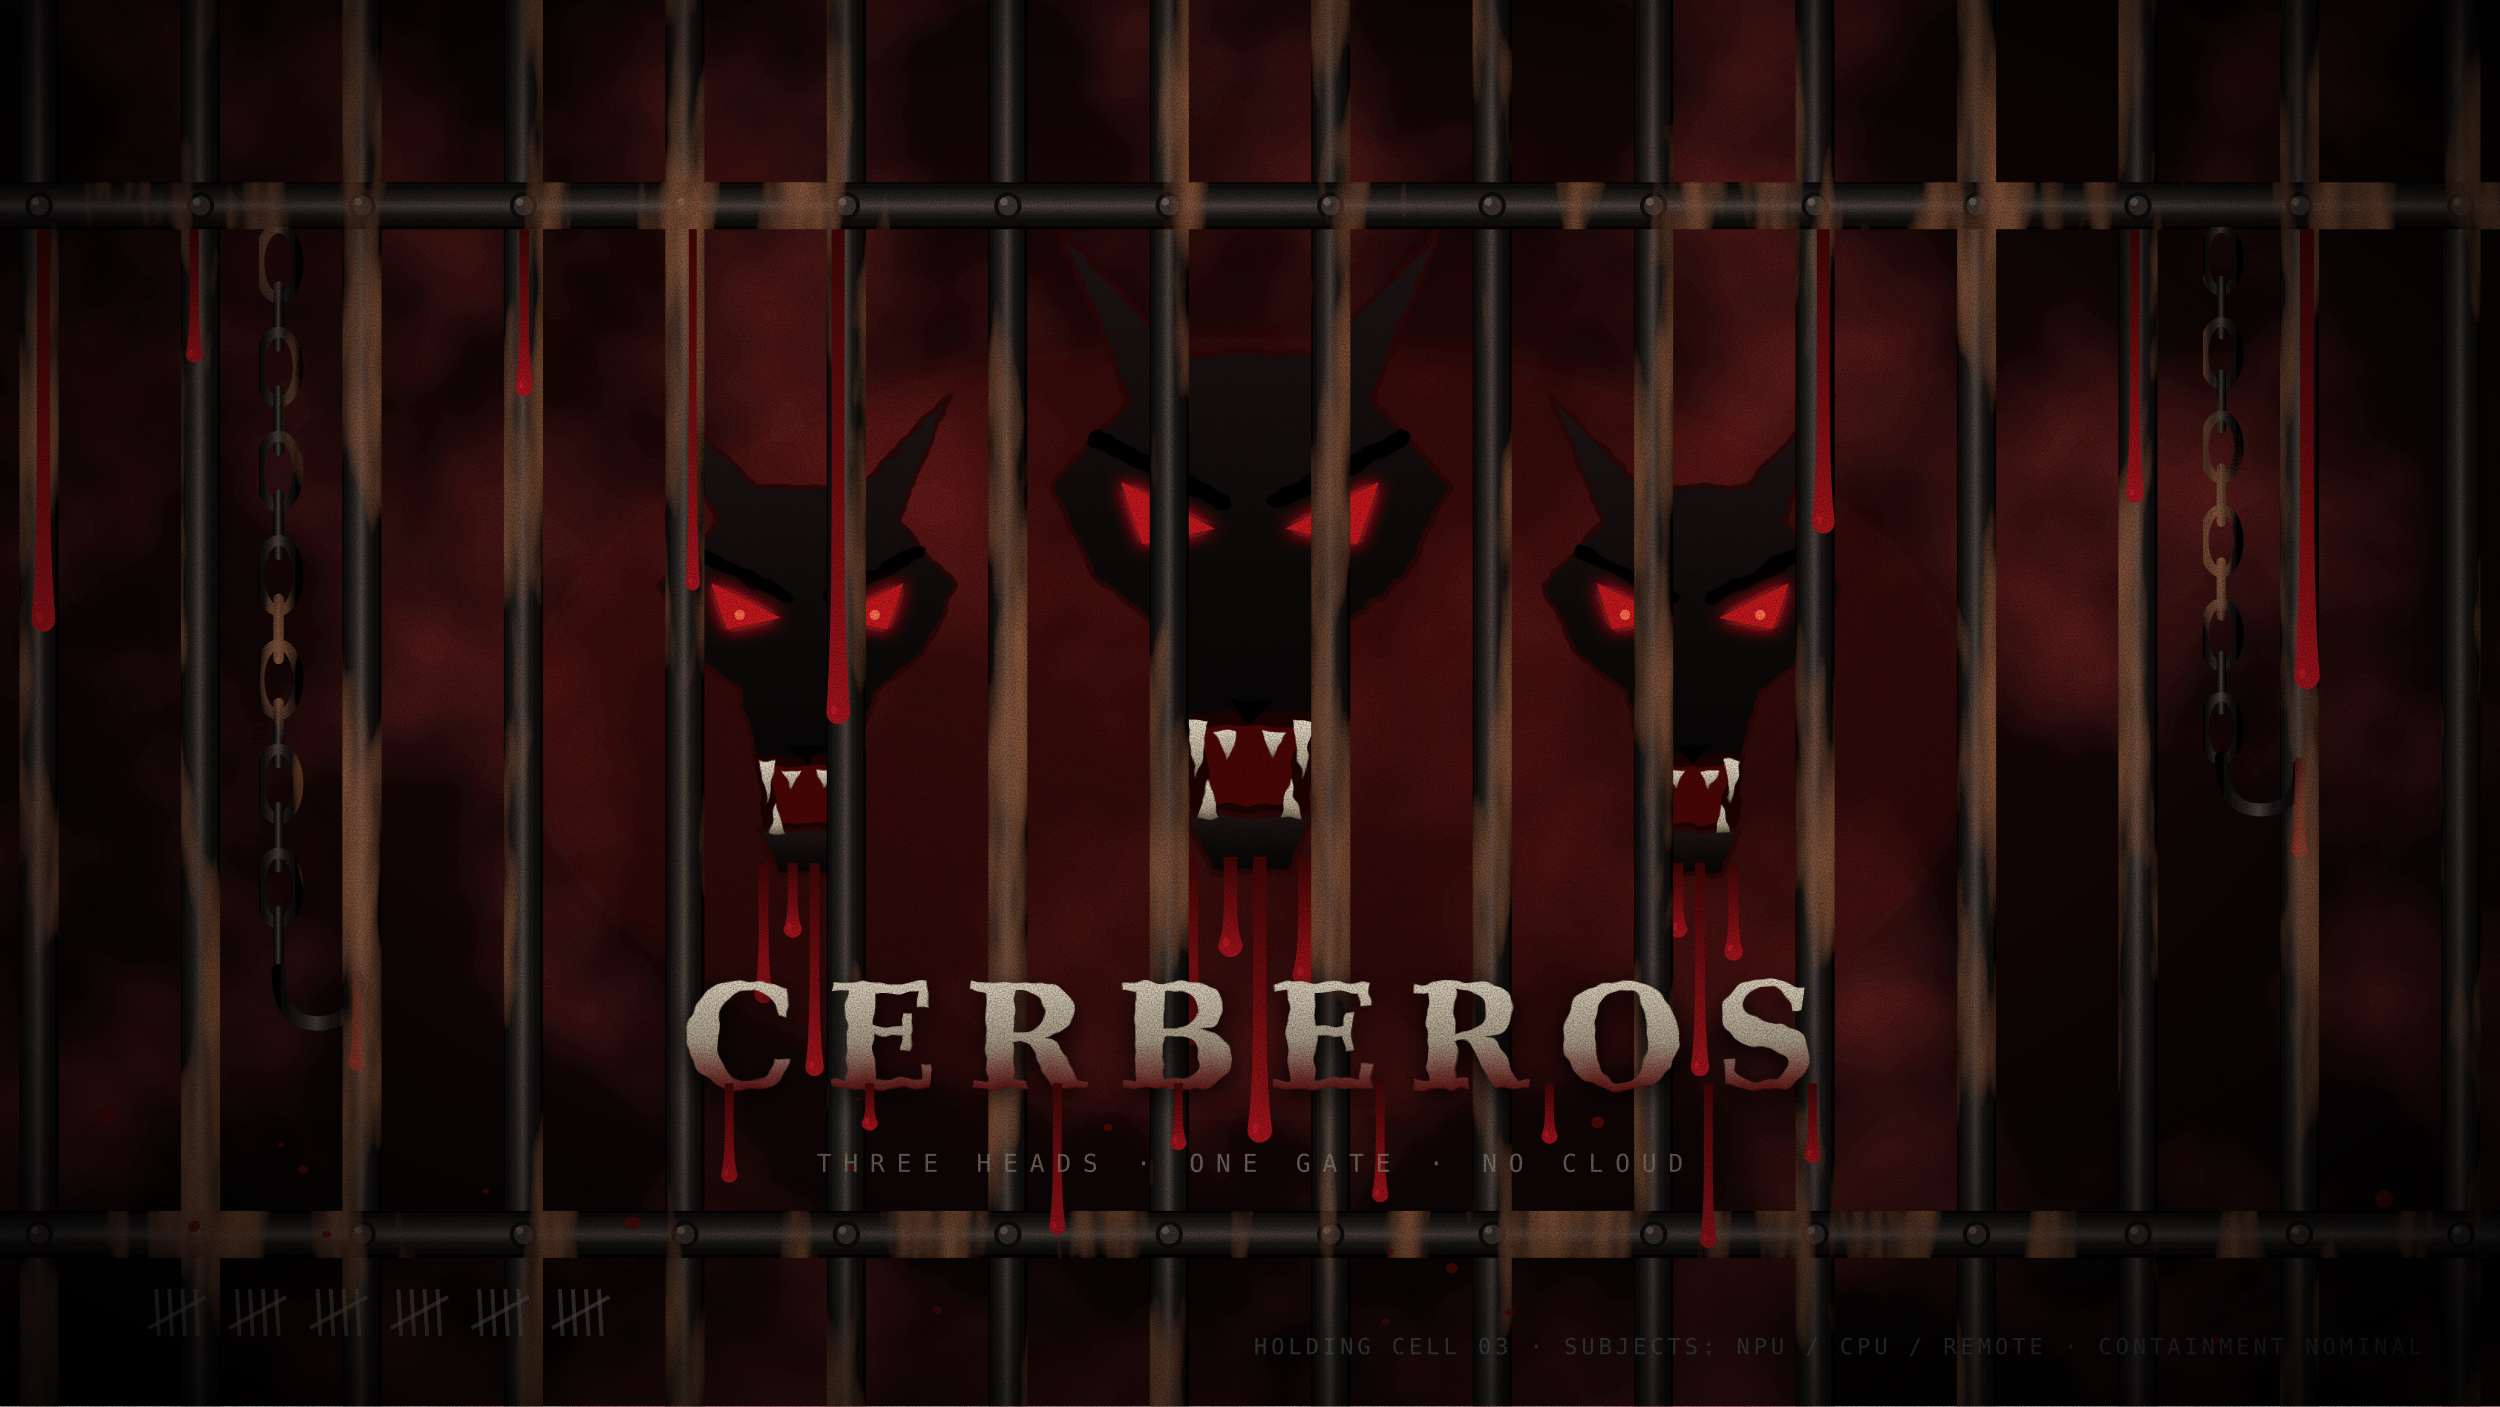
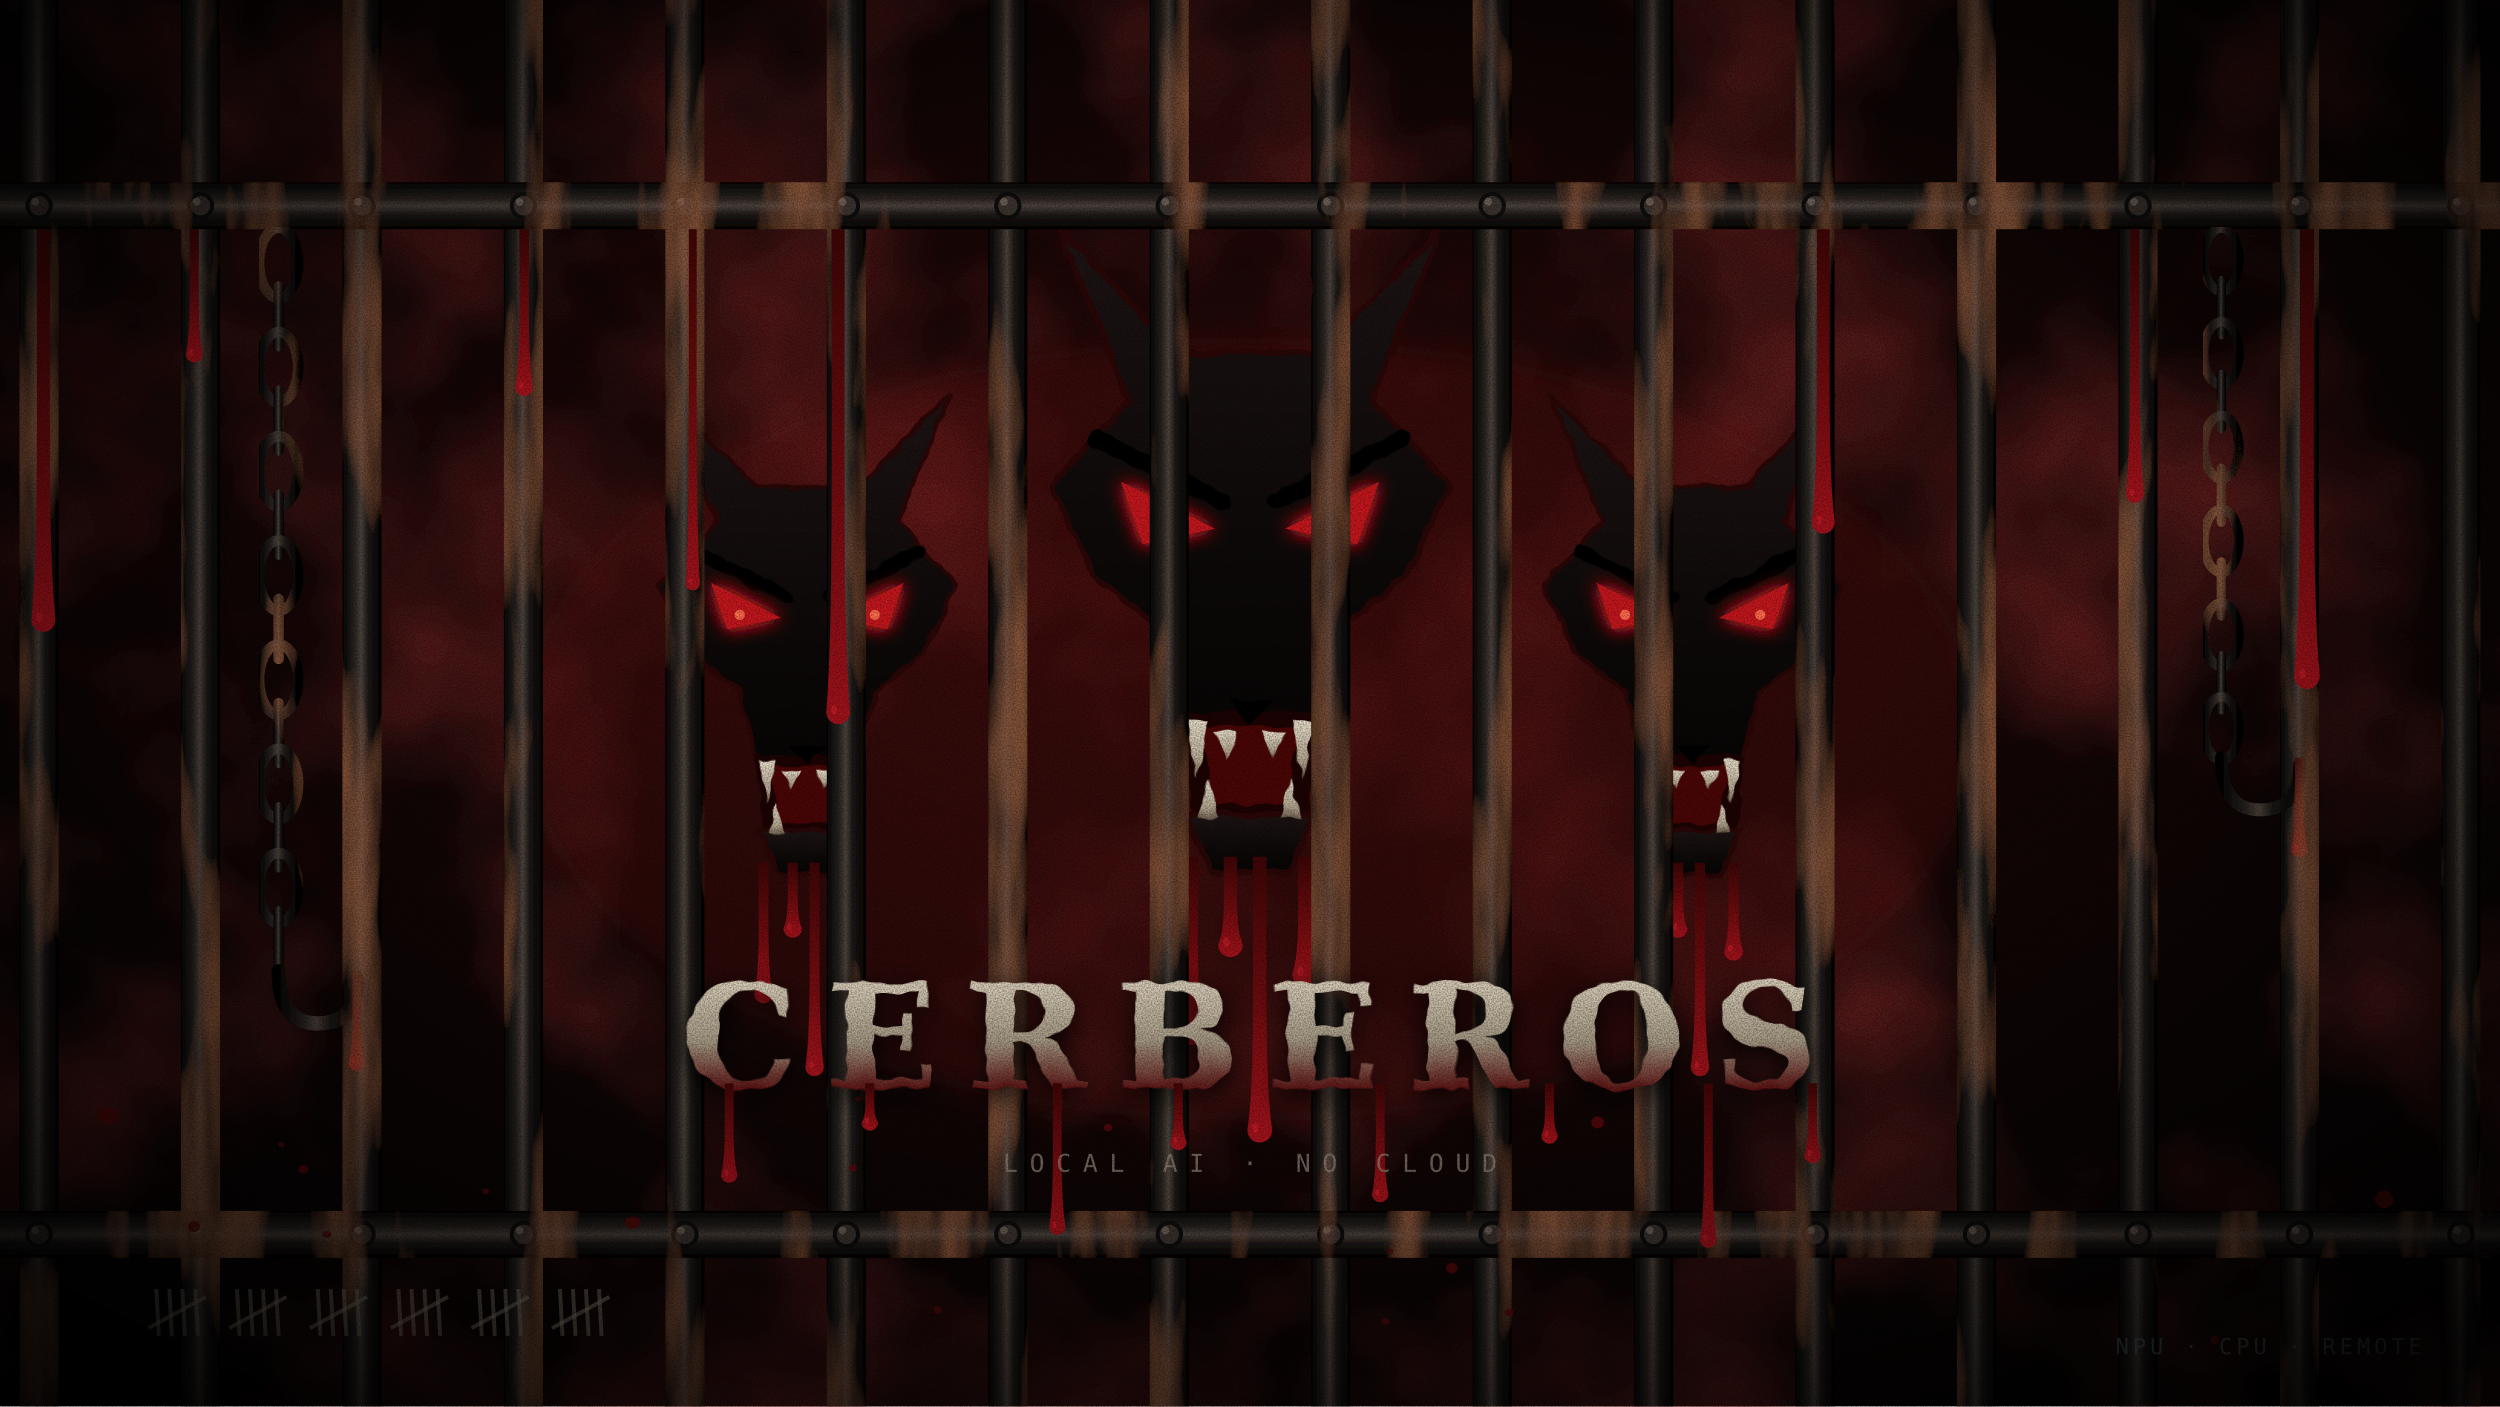
<svg xmlns="http://www.w3.org/2000/svg" width="1920" height="1080" viewBox="0 0 1920 1080">
  <defs>
    <radialGradient id="pit" cx="50%" cy="40%" r="75%">
      <stop offset="0" stop-color="#2e0909" />
      <stop offset="0.45" stop-color="#120505" />
      <stop offset="1" stop-color="#030202" />
    </radialGradient>
    <radialGradient id="vignette" cx="50%" cy="45%" r="70%">
      <stop offset="0.55" stop-color="#000" stop-opacity="0" />
      <stop offset="1" stop-color="#000" stop-opacity="0.85" />
    </radialGradient>
    <linearGradient id="hide" x1="0" y1="0" x2="0" y2="1">
      <stop offset="0" stop-color="#1e1414" />
      <stop offset="0.6" stop-color="#0e0909" />
      <stop offset="1" stop-color="#060404" />
    </linearGradient>
    <linearGradient id="ironV" x1="0" y1="0" x2="1" y2="0">
      <stop offset="0" stop-color="#040303" />
      <stop offset="0.32" stop-color="#2a2421" />
      <stop offset="0.48" stop-color="#4c423c" />
      <stop offset="0.66" stop-color="#1d1816" />
      <stop offset="1" stop-color="#020101" />
    </linearGradient>
    <linearGradient id="ironH" x1="0" y1="0" x2="0" y2="1">
      <stop offset="0" stop-color="#040303" />
      <stop offset="0.35" stop-color="#2a2421" />
      <stop offset="0.5" stop-color="#4c423c" />
      <stop offset="0.7" stop-color="#1d1816" />
      <stop offset="1" stop-color="#020101" />
    </linearGradient>
    <linearGradient id="blood" x1="0" y1="0" x2="0" y2="1">
      <stop offset="0" stop-color="#3d0505" />
      <stop offset="0.6" stop-color="#7a0c10" />
      <stop offset="1" stop-color="#a3121b" />
    </linearGradient>
    <linearGradient id="boneG" x1="0" y1="0" x2="0" y2="1">
      <stop offset="0" stop-color="#e6dcc8" />
      <stop offset="0.7" stop-color="#b3a68f" />
      <stop offset="1" stop-color="#6e5f4c" />
    </linearGradient>
    <linearGradient id="textG" x1="0" y1="0" x2="0" y2="1">
      <stop offset="0" stop-color="#d8cdb8" />
      <stop offset="0.55" stop-color="#a39782" />
      <stop offset="1" stop-color="#5a1010" />
    </linearGradient>
    <filter id="grime" x="0" y="0" width="100%" height="100%">
      <feTurbulence type="fractalNoise" baseFrequency="0.85" numOctaves="2" seed="3" />
      <feColorMatrix values="0 0 0 0 0  0 0 0 0 0  0 0 0 0 0  0 0 0 -1.4 0.95" />
    </filter>
    <filter id="stains" x="0" y="0" width="100%" height="100%">
      <feTurbulence type="fractalNoise" baseFrequency="0.004" numOctaves="4" seed="21" />
      <feColorMatrix values="0 0 0 0 0.24  0 0 0 0 0.02  0 0 0 0 0.02  -2.2 0 0 0 1.25" />
    </filter>
    <filter id="rust" x="0" y="0" width="100%" height="100%">
      <feTurbulence type="fractalNoise" baseFrequency="0.02 0.004" numOctaves="4" seed="9" result="n" />
      <feColorMatrix in="n" values="0 0 0 0 0.30  0 0 0 0 0.11  0 0 0 0 0.05  2.6 0 0 0 -1.35" result="r" />
      <feComposite in="r" in2="SourceAlpha" operator="in" result="rr" />
      <feMerge>
        <feMergeNode in="SourceGraphic" />
        <feMergeNode in="rr" />
      </feMerge>
    </filter>
    <filter id="ragged" x="-10%" y="-10%" width="120%" height="120%">
      <feTurbulence type="fractalNoise" baseFrequency="0.06" numOctaves="2" seed="5" result="t" />
      <feDisplacementMap in="SourceGraphic" in2="t" scale="7" xChannelSelector="R" yChannelSelector="G" />
    </filter>
    <filter id="eyeglow" x="-150%" y="-150%" width="400%" height="400%">
      <feGaussianBlur stdDeviation="7" result="b" />
      <feMerge>
        <feMergeNode in="b" />
        <feMergeNode in="b" />
        <feMergeNode in="SourceGraphic" />
      </feMerge>
    </filter>
    <filter id="shadow" x="-10%" y="-30%" width="120%" height="160%">
      <feGaussianBlur stdDeviation="10" />
    </filter>
  </defs>
  <rect width="1920" height="1080" fill="url(#pit)" />
  <rect width="1920" height="1080" filter="url(#stains)" opacity="0.7" />
  <ellipse cx="960.0" cy="560" rx="560" ry="300" fill="#5a0a0a" opacity="0.35" filter="url(#shadow)" />
  <g filter="url(#ragged)">
    <polygon points="550.6,400.6 510.2,302.0 579.7,373.7 660.3,373.7 729.8,302.0 689.4,400.6 734.2,449.8 709.6,501.4 671.5,531.6 658.1,582.0 635.7,602.2 604.3,602.2 581.9,582.0 568.5,531.6 530.4,501.4 505.8,449.8" fill="url(#hide)" stroke="#2a0606" stroke-width="3.4" />
    <polygon points="579.7,579.8 660.3,579.8 653.6,640.2 620.0,651.4 586.4,640.2" fill="#1c0202" />
    <polygon points="590.9,587.6 649.1,587.6 640.2,632.4 599.8,632.4" fill="#4a0505" />
    <polygon points="583.0,638.0 657.0,638.0 642.4,671.6 597.6,671.6" fill="url(#hide)" stroke="#2a0606" stroke-width="3.4" />
    <polygon points="583.0,584.2 596.5,584.2 589.8,617.8" fill="url(#boneG)" />
    <polygon points="643.5,584.2 657.0,584.2 650.2,617.8" fill="url(#boneG)" />
    <polygon points="599.8,591.0 613.3,591.0 606.6,606.6" fill="url(#boneG)" />
    <polygon points="626.7,591.0 640.2,591.0 633.4,606.6" fill="url(#boneG)" />
    <polygon points="590.3,640.2 602.6,640.2 596.5,617.8" fill="url(#boneG)" />
    <polygon points="637.4,640.2 649.7,640.2 643.5,617.8" fill="url(#boneG)" />
    <polygon points="606.6,573.0 633.4,573.0 620.0,586.5" fill="#000" />
    <line x1="532.6" y1="423.0" x2="604.3" y2="458.8" stroke="#000" stroke-width="10.1" stroke-linecap="round" />
    <line x1="707.4" y1="423.0" x2="635.7" y2="458.8" stroke="#000" stroke-width="10.1" stroke-linecap="round" />
  </g>
  <polygon points="546.1,447.6 599.8,474.5 558.4,483.4" fill="#c4161f" filter="url(#eyeglow)" />
  <circle cx="568.1" cy="472.2" r="3.9" fill="#ff6a4a" />
  <polygon points="693.9,447.6 640.2,474.5 681.6,483.4" fill="#c4161f" filter="url(#eyeglow)" />
  <circle cx="671.9" cy="472.2" r="3.9" fill="#ff6a4a" />
  <path d="M582.5,662.6 C582.5,713.0 583.7,743.3 579.3,763.4 A7.1,7.1 0 1,0 593.5,763.4 C589.1,743.3 590.3,713.0 590.3,662.6 Z" fill="url(#blood)" />
  <ellipse cx="583.9" cy="762.0" rx="1.8" ry="2.8" fill="#d4202c" opacity="0.5" />
  <path d="M621.7,662.6 C621.7,741.0 622.9,788.1 618.5,819.4 A7.1,7.1 0 1,0 632.7,819.4 C628.3,788.1 629.5,741.0 629.5,662.6 Z" fill="url(#blood)" />
  <ellipse cx="623.1" cy="818.0" rx="1.8" ry="2.8" fill="#d4202c" opacity="0.5" />
  <path d="M647.4,662.6 C647.4,696.2 648.6,716.4 644.3,729.8 A7.1,7.1 0 1,0 658.4,729.8 C654.1,716.4 655.3,696.2 655.3,662.6 Z" fill="url(#blood)" />
  <ellipse cx="648.9" cy="728.4" rx="1.8" ry="2.8" fill="#d4202c" opacity="0.5" />
  <path d="M604.9,662.6 C604.9,687.8 606.1,703.0 601.7,713.0 A7.1,7.1 0 1,0 615.9,713.0 C611.5,703.0 612.7,687.8 612.7,662.6 Z" fill="url(#blood)" />
  <ellipse cx="606.3" cy="711.6" rx="1.8" ry="2.8" fill="#d4202c" opacity="0.5" />
  <g filter="url(#ragged)">
    <polygon points="1230.6,400.6 1190.2,302.0 1259.7,373.7 1340.3,373.7 1409.8,302.0 1369.4,400.6 1414.2,449.8 1389.6,501.4 1351.5,531.6 1338.1,582.0 1315.7,602.2 1284.3,602.2 1261.9,582.0 1248.5,531.6 1210.4,501.4 1185.8,449.8" fill="url(#hide)" stroke="#2a0606" stroke-width="3.4" />
    <polygon points="1259.7,579.8 1340.3,579.8 1333.6,640.2 1300.0,651.4 1266.4,640.2" fill="#1c0202" />
    <polygon points="1270.9,587.6 1329.1,587.6 1320.2,632.4 1279.8,632.4" fill="#4a0505" />
    <polygon points="1263.0,638.0 1337.0,638.0 1322.4,671.6 1277.6,671.6" fill="url(#hide)" stroke="#2a0606" stroke-width="3.4" />
    <polygon points="1263.0,584.2 1276.5,584.2 1269.8,617.8" fill="url(#boneG)" />
    <polygon points="1323.5,584.2 1337.0,584.2 1330.2,617.8" fill="url(#boneG)" />
    <polygon points="1279.8,591.0 1293.3,591.0 1286.6,606.6" fill="url(#boneG)" />
    <polygon points="1306.7,591.0 1320.2,591.0 1313.4,606.6" fill="url(#boneG)" />
    <polygon points="1270.3,640.2 1282.6,640.2 1276.5,617.8" fill="url(#boneG)" />
    <polygon points="1317.4,640.2 1329.7,640.2 1323.5,617.8" fill="url(#boneG)" />
    <polygon points="1286.6,573.0 1313.4,573.0 1300.0,586.5" fill="#000" />
    <line x1="1212.6" y1="423.0" x2="1284.3" y2="458.8" stroke="#000" stroke-width="10.1" stroke-linecap="round" />
    <line x1="1387.4" y1="423.0" x2="1315.7" y2="458.8" stroke="#000" stroke-width="10.1" stroke-linecap="round" />
  </g>
  <polygon points="1226.1,447.6 1279.8,474.5 1238.4,483.4" fill="#c4161f" filter="url(#eyeglow)" />
  <circle cx="1248.1" cy="472.2" r="3.9" fill="#ff6a4a" />
  <polygon points="1373.9,447.6 1320.2,474.5 1361.6,483.4" fill="#c4161f" filter="url(#eyeglow)" />
  <circle cx="1351.9" cy="472.2" r="3.9" fill="#ff6a4a" />
  <path d="M1262.5,662.6 C1262.5,713.0 1263.7,743.3 1259.3,763.4 A7.1,7.1 0 1,0 1273.5,763.4 C1269.1,743.3 1270.3,713.0 1270.3,662.6 Z" fill="url(#blood)" />
  <ellipse cx="1263.9" cy="762.0" rx="1.8" ry="2.8" fill="#d4202c" opacity="0.5" />
  <path d="M1301.7,662.6 C1301.7,741.0 1302.9,788.1 1298.5,819.4 A7.1,7.1 0 1,0 1312.7,819.4 C1308.3,788.1 1309.5,741.0 1309.5,662.6 Z" fill="url(#blood)" />
  <ellipse cx="1303.1" cy="818.0" rx="1.8" ry="2.8" fill="#d4202c" opacity="0.5" />
  <path d="M1327.4,662.6 C1327.4,696.2 1328.6,716.4 1324.3,729.8 A7.1,7.1 0 1,0 1338.4,729.8 C1334.1,716.4 1335.3,696.2 1335.3,662.6 Z" fill="url(#blood)" />
  <ellipse cx="1328.9" cy="728.4" rx="1.8" ry="2.8" fill="#d4202c" opacity="0.5" />
  <path d="M1284.9,662.6 C1284.9,687.8 1286.1,703.0 1281.7,713.0 A7.1,7.1 0 1,0 1295.9,713.0 C1291.5,703.0 1292.7,687.8 1292.7,662.6 Z" fill="url(#blood)" />
  <ellipse cx="1286.3" cy="711.6" rx="1.8" ry="2.8" fill="#d4202c" opacity="0.5" />
  <g filter="url(#ragged)">
    <polygon points="867.0,307.0 813.0,175.0 906.0,271.0 1014.0,271.0 1107.0,175.0 1053.0,307.0 1113.0,373.0 1080.0,442.0 1029.0,482.5 1011.0,550.0 981.0,577.0 939.0,577.0 909.0,550.0 891.0,482.5 840.0,442.0 807.0,373.0" fill="url(#hide)" stroke="#2a0606" stroke-width="4.5" />
    <polygon points="906.0,547.0 1014.0,547.0 1005.0,628.0 960.0,643.0 915.0,628.0" fill="#1c0202" />
    <polygon points="921.0,557.5 999.0,557.5 987.0,617.5 933.0,617.5" fill="#4a0505" />
    <polygon points="910.5,625.0 1009.5,625.0 990.0,670.0 930.0,670.0" fill="url(#hide)" stroke="#2a0606" stroke-width="4.5" />
    <polygon points="910.5,553.0 928.5,553.0 919.5,598.0" fill="url(#boneG)" />
    <polygon points="991.5,553.0 1009.5,553.0 1000.5,598.0" fill="url(#boneG)" />
    <polygon points="933.0,562.0 951.0,562.0 942.0,583.0" fill="url(#boneG)" />
    <polygon points="969.0,562.0 987.0,562.0 978.0,583.0" fill="url(#boneG)" />
    <polygon points="920.2,628.0 936.8,628.0 928.5,598.0" fill="url(#boneG)" />
    <polygon points="983.2,628.0 999.8,628.0 991.5,598.0" fill="url(#boneG)" />
    <polygon points="942.0,538.0 978.0,538.0 960.0,556.0" fill="#000" />
    <line x1="843.0" y1="337.0" x2="939.0" y2="385.0" stroke="#000" stroke-width="13.5" stroke-linecap="round" />
    <line x1="1077.0" y1="337.0" x2="981.0" y2="385.0" stroke="#000" stroke-width="13.5" stroke-linecap="round" />
  </g>
  <polygon points="861.0,370.0 933.0,406.0 877.5,418.0" fill="#c4161f" filter="url(#eyeglow)" />
  <circle cx="890.5" cy="403.0" r="6.3" fill="#ff6a4a" />
  <polygon points="1059.0,370.0 987.0,406.0 1042.5,418.0" fill="#c4161f" filter="url(#eyeglow)" />
  <circle cx="1029.5" cy="403.0" r="6.3" fill="#ff6a4a" />
  <path d="M909.8,658.0 C909.8,725.5 911.3,766.0 905.5,793.0 A9.5,9.5 0 1,0 924.5,793.0 C918.7,766.0 920.2,725.5 920.2,658.0 Z" fill="url(#blood)" />
  <ellipse cx="911.7" cy="791.1" rx="2.4" ry="3.8" fill="#d4202c" opacity="0.5" />
  <path d="M962.2,658.0 C962.2,763.0 963.8,826.0 958.0,868.0 A9.5,9.5 0 1,0 977.0,868.0 C971.2,826.0 972.8,763.0 972.8,658.0 Z" fill="url(#blood)" />
  <ellipse cx="964.2" cy="866.1" rx="2.4" ry="3.8" fill="#d4202c" opacity="0.5" />
  <path d="M996.8,658.0 C996.8,703.0 998.3,730.0 992.5,748.0 A9.5,9.5 0 1,0 1011.5,748.0 C1005.7,730.0 1007.2,703.0 1007.2,658.0 Z" fill="url(#blood)" />
  <ellipse cx="998.7" cy="746.1" rx="2.4" ry="3.8" fill="#d4202c" opacity="0.5" />
  <path d="M939.8,658.0 C939.8,691.8 941.3,712.0 935.5,725.5 A9.5,9.5 0 1,0 954.5,725.5 C948.7,712.0 950.2,691.8 950.2,658.0 Z" fill="url(#blood)" />
  <ellipse cx="941.7" cy="723.6" rx="2.4" ry="3.8" fill="#d4202c" opacity="0.5" />
  <g filter="url(#rust)">
    <rect x="15" y="0" width="30" height="1080" fill="url(#ironV)" />
    <rect x="139" y="0" width="30" height="1080" fill="url(#ironV)" />
    <rect x="263" y="0" width="30" height="1080" fill="url(#ironV)" />
    <rect x="387" y="0" width="30" height="1080" fill="url(#ironV)" />
    <rect x="511" y="0" width="30" height="1080" fill="url(#ironV)" />
    <rect x="635" y="0" width="30" height="1080" fill="url(#ironV)" />
    <rect x="759" y="0" width="30" height="1080" fill="url(#ironV)" />
    <rect x="883" y="0" width="30" height="1080" fill="url(#ironV)" />
    <rect x="1007" y="0" width="30" height="1080" fill="url(#ironV)" />
    <rect x="1131" y="0" width="30" height="1080" fill="url(#ironV)" />
    <rect x="1255" y="0" width="30" height="1080" fill="url(#ironV)" />
    <rect x="1379" y="0" width="30" height="1080" fill="url(#ironV)" />
    <rect x="1503" y="0" width="30" height="1080" fill="url(#ironV)" />
    <rect x="1627" y="0" width="30" height="1080" fill="url(#ironV)" />
    <rect x="1751" y="0" width="30" height="1080" fill="url(#ironV)" />
    <rect x="1875" y="0" width="30" height="1080" fill="url(#ironV)" />
    <rect x="0" y="140" width="1920" height="36" fill="url(#ironH)" />
    <circle cx="30" cy="158" r="9" fill="#3a322d" stroke="#0a0808" stroke-width="3" />
    <circle cx="27" cy="155" r="3" fill="#6a5d54" />
    <circle cx="154" cy="158" r="9" fill="#3a322d" stroke="#0a0808" stroke-width="3" />
    <circle cx="151" cy="155" r="3" fill="#6a5d54" />
    <circle cx="278" cy="158" r="9" fill="#3a322d" stroke="#0a0808" stroke-width="3" />
    <circle cx="275" cy="155" r="3" fill="#6a5d54" />
    <circle cx="402" cy="158" r="9" fill="#3a322d" stroke="#0a0808" stroke-width="3" />
    <circle cx="399" cy="155" r="3" fill="#6a5d54" />
    <circle cx="526" cy="158" r="9" fill="#3a322d" stroke="#0a0808" stroke-width="3" />
    <circle cx="523" cy="155" r="3" fill="#6a5d54" />
    <circle cx="650" cy="158" r="9" fill="#3a322d" stroke="#0a0808" stroke-width="3" />
    <circle cx="647" cy="155" r="3" fill="#6a5d54" />
    <circle cx="774" cy="158" r="9" fill="#3a322d" stroke="#0a0808" stroke-width="3" />
    <circle cx="771" cy="155" r="3" fill="#6a5d54" />
    <circle cx="898" cy="158" r="9" fill="#3a322d" stroke="#0a0808" stroke-width="3" />
    <circle cx="895" cy="155" r="3" fill="#6a5d54" />
    <circle cx="1022" cy="158" r="9" fill="#3a322d" stroke="#0a0808" stroke-width="3" />
    <circle cx="1019" cy="155" r="3" fill="#6a5d54" />
    <circle cx="1146" cy="158" r="9" fill="#3a322d" stroke="#0a0808" stroke-width="3" />
    <circle cx="1143" cy="155" r="3" fill="#6a5d54" />
    <circle cx="1270" cy="158" r="9" fill="#3a322d" stroke="#0a0808" stroke-width="3" />
    <circle cx="1267" cy="155" r="3" fill="#6a5d54" />
    <circle cx="1394" cy="158" r="9" fill="#3a322d" stroke="#0a0808" stroke-width="3" />
    <circle cx="1391" cy="155" r="3" fill="#6a5d54" />
    <circle cx="1518" cy="158" r="9" fill="#3a322d" stroke="#0a0808" stroke-width="3" />
    <circle cx="1515" cy="155" r="3" fill="#6a5d54" />
    <circle cx="1642" cy="158" r="9" fill="#3a322d" stroke="#0a0808" stroke-width="3" />
    <circle cx="1639" cy="155" r="3" fill="#6a5d54" />
    <circle cx="1766" cy="158" r="9" fill="#3a322d" stroke="#0a0808" stroke-width="3" />
    <circle cx="1763" cy="155" r="3" fill="#6a5d54" />
    <circle cx="1890" cy="158" r="9" fill="#3a322d" stroke="#0a0808" stroke-width="3" />
    <circle cx="1887" cy="155" r="3" fill="#6a5d54" />
    <rect x="0" y="930" width="1920" height="36" fill="url(#ironH)" />
    <circle cx="30" cy="948" r="9" fill="#3a322d" stroke="#0a0808" stroke-width="3" />
    <circle cx="27" cy="945" r="3" fill="#6a5d54" />
    <circle cx="154" cy="948" r="9" fill="#3a322d" stroke="#0a0808" stroke-width="3" />
    <circle cx="151" cy="945" r="3" fill="#6a5d54" />
    <circle cx="278" cy="948" r="9" fill="#3a322d" stroke="#0a0808" stroke-width="3" />
    <circle cx="275" cy="945" r="3" fill="#6a5d54" />
    <circle cx="402" cy="948" r="9" fill="#3a322d" stroke="#0a0808" stroke-width="3" />
    <circle cx="399" cy="945" r="3" fill="#6a5d54" />
    <circle cx="526" cy="948" r="9" fill="#3a322d" stroke="#0a0808" stroke-width="3" />
    <circle cx="523" cy="945" r="3" fill="#6a5d54" />
    <circle cx="650" cy="948" r="9" fill="#3a322d" stroke="#0a0808" stroke-width="3" />
    <circle cx="647" cy="945" r="3" fill="#6a5d54" />
    <circle cx="774" cy="948" r="9" fill="#3a322d" stroke="#0a0808" stroke-width="3" />
    <circle cx="771" cy="945" r="3" fill="#6a5d54" />
    <circle cx="898" cy="948" r="9" fill="#3a322d" stroke="#0a0808" stroke-width="3" />
    <circle cx="895" cy="945" r="3" fill="#6a5d54" />
    <circle cx="1022" cy="948" r="9" fill="#3a322d" stroke="#0a0808" stroke-width="3" />
    <circle cx="1019" cy="945" r="3" fill="#6a5d54" />
    <circle cx="1146" cy="948" r="9" fill="#3a322d" stroke="#0a0808" stroke-width="3" />
    <circle cx="1143" cy="945" r="3" fill="#6a5d54" />
    <circle cx="1270" cy="948" r="9" fill="#3a322d" stroke="#0a0808" stroke-width="3" />
    <circle cx="1267" cy="945" r="3" fill="#6a5d54" />
    <circle cx="1394" cy="948" r="9" fill="#3a322d" stroke="#0a0808" stroke-width="3" />
    <circle cx="1391" cy="945" r="3" fill="#6a5d54" />
    <circle cx="1518" cy="948" r="9" fill="#3a322d" stroke="#0a0808" stroke-width="3" />
    <circle cx="1515" cy="945" r="3" fill="#6a5d54" />
    <circle cx="1642" cy="948" r="9" fill="#3a322d" stroke="#0a0808" stroke-width="3" />
    <circle cx="1639" cy="945" r="3" fill="#6a5d54" />
    <circle cx="1766" cy="948" r="9" fill="#3a322d" stroke="#0a0808" stroke-width="3" />
    <circle cx="1763" cy="945" r="3" fill="#6a5d54" />
    <circle cx="1890" cy="948" r="9" fill="#3a322d" stroke="#0a0808" stroke-width="3" />
    <circle cx="1887" cy="945" r="3" fill="#6a5d54" />
  </g>
  <g filter="url(#rust)">
    <ellipse cx="214" cy="202.0" rx="15.0" ry="27.0" fill="none" stroke="url(#ironV)" stroke-width="8.0" />
    <rect x="210.0" y="216.0" width="8.0" height="54.0" rx="4.0" fill="url(#ironV)" />
    <ellipse cx="214" cy="282.0" rx="15.0" ry="27.0" fill="none" stroke="url(#ironV)" stroke-width="8.0" />
    <rect x="210.0" y="296.0" width="8.0" height="54.0" rx="4.0" fill="url(#ironV)" />
    <ellipse cx="214" cy="362.0" rx="15.0" ry="27.0" fill="none" stroke="url(#ironV)" stroke-width="8.0" />
    <rect x="210.0" y="376.0" width="8.0" height="54.0" rx="4.0" fill="url(#ironV)" />
    <ellipse cx="214" cy="442.0" rx="15.0" ry="27.0" fill="none" stroke="url(#ironV)" stroke-width="8.0" />
    <rect x="210.0" y="456.0" width="8.0" height="54.0" rx="4.0" fill="url(#ironV)" />
    <ellipse cx="214" cy="522.0" rx="15.0" ry="27.0" fill="none" stroke="url(#ironV)" stroke-width="8.0" />
    <rect x="210.0" y="536.0" width="8.0" height="54.0" rx="4.0" fill="url(#ironV)" />
    <ellipse cx="214" cy="602.0" rx="15.0" ry="27.0" fill="none" stroke="url(#ironV)" stroke-width="8.0" />
    <rect x="210.0" y="616.0" width="8.0" height="54.0" rx="4.0" fill="url(#ironV)" />
    <ellipse cx="214" cy="682.0" rx="15.0" ry="27.0" fill="none" stroke="url(#ironV)" stroke-width="8.0" />
    <rect x="210.0" y="696.0" width="8.0" height="54.0" rx="4.0" fill="url(#ironV)" />
    <path d="M214,746.0 q0,40 30,40 q30,0 30,-34" fill="none" stroke="url(#ironV)" stroke-width="11.0" stroke-linecap="round" />
    <path d="M270.5,746.0 C270.5,781.0 271.6,802.0 267.7,816.0 A6.3,6.3 0 1,0 280.3,816.0 C276.4,802.0 277.5,781.0 277.5,746.0 Z" fill="url(#blood)" />
    <ellipse cx="271.8" cy="814.7" rx="1.6" ry="2.5" fill="#d4202c" opacity="0.5" />
  </g>
  <g filter="url(#rust)">
    <ellipse cx="1706" cy="199.4" rx="13.5" ry="24.3" fill="none" stroke="url(#ironV)" stroke-width="7.2" />
    <rect x="1702.4" y="212.0" width="7.2" height="48.6" rx="3.6" fill="url(#ironV)" />
    <ellipse cx="1706" cy="271.4" rx="13.5" ry="24.3" fill="none" stroke="url(#ironV)" stroke-width="7.2" />
    <rect x="1702.4" y="284.0" width="7.2" height="48.6" rx="3.6" fill="url(#ironV)" />
    <ellipse cx="1706" cy="343.4" rx="13.5" ry="24.3" fill="none" stroke="url(#ironV)" stroke-width="7.2" />
    <rect x="1702.4" y="356.0" width="7.2" height="48.6" rx="3.6" fill="url(#ironV)" />
    <ellipse cx="1706" cy="415.4" rx="13.5" ry="24.3" fill="none" stroke="url(#ironV)" stroke-width="7.2" />
    <rect x="1702.4" y="428.0" width="7.2" height="48.6" rx="3.6" fill="url(#ironV)" />
    <ellipse cx="1706" cy="487.4" rx="13.5" ry="24.3" fill="none" stroke="url(#ironV)" stroke-width="7.2" />
    <rect x="1702.4" y="500.0" width="7.2" height="48.6" rx="3.6" fill="url(#ironV)" />
    <ellipse cx="1706" cy="559.4" rx="13.5" ry="24.3" fill="none" stroke="url(#ironV)" stroke-width="7.2" />
    <path d="M1706,582.0 q0,40 30,40 q30,0 30,-34" fill="none" stroke="url(#ironV)" stroke-width="9.9" stroke-linecap="round" />
    <path d="M1762.5,582.0 C1762.5,617.0 1763.5,638.0 1759.7,652.0 A6.3,6.3 0 1,0 1772.3,652.0 C1768.5,638.0 1769.5,617.0 1769.5,582.0 Z" fill="url(#blood)" />
    <ellipse cx="1763.8" cy="650.7" rx="1.6" ry="2.5" fill="#d4202c" opacity="0.5" />
  </g>
  <path d="M28.2,176.0 C28.2,326.0 29.7,416.0 24.1,476.0 A9.2,9.2 0 1,0 42.6,476.0 C36.9,416.0 38.5,326.0 38.5,176.0 Z" fill="url(#blood)" />
  <ellipse cx="30.1" cy="474.1" rx="2.3" ry="3.7" fill="#d4202c" opacity="0.5" />
  <path d="M145.6,176.0 C145.6,224.0 146.7,252.7 142.7,271.9 A6.4,6.4 0 1,0 155.6,271.9 C151.6,252.7 152.7,224.0 152.7,176.0 Z" fill="url(#blood)" />
  <ellipse cx="146.9" cy="270.6" rx="1.6" ry="2.6" fill="#d4202c" opacity="0.5" />
  <path d="M398.8,176.0 C398.8,236.6 399.9,273.0 395.8,297.3 A6.7,6.7 0 1,0 409.3,297.3 C405.2,273.0 406.3,236.6 406.3,176.0 Z" fill="url(#blood)" />
  <ellipse cx="400.2" cy="295.9" rx="1.7" ry="2.7" fill="#d4202c" opacity="0.5" />
  <path d="M529.0,176.0 C529.0,311.6 530.0,393.0 526.6,447.2 A5.5,5.5 0 1,0 537.5,447.2 C534.2,393.0 535.1,311.6 535.1,176.0 Z" fill="url(#blood)" />
  <ellipse cx="530.2" cy="446.1" rx="1.4" ry="2.2" fill="#d4202c" opacity="0.5" />
  <path d="M638.6,176.0 C638.6,361.5 640.1,472.9 634.6,547.1 A9.0,9.0 0 1,0 652.7,547.1 C647.2,472.9 648.7,361.5 648.7,176.0 Z" fill="url(#blood)" />
  <ellipse cx="640.5" cy="545.3" rx="2.3" ry="3.6" fill="#d4202c" opacity="0.5" />
  <path d="M1395.4,176.0 C1395.4,288.5 1396.9,356.0 1391.5,401.0 A8.8,8.8 0 1,0 1409.1,401.0 C1403.7,356.0 1405.2,288.5 1405.2,176.0 Z" fill="url(#blood)" />
  <ellipse cx="1397.2" cy="399.2" rx="2.2" ry="3.5" fill="#d4202c" opacity="0.5" />
  <path d="M1635.8,176.0 C1635.8,277.7 1636.9,338.7 1632.7,379.3 A6.8,6.8 0 1,0 1646.4,379.3 C1642.2,338.7 1643.3,277.7 1643.3,176.0 Z" fill="url(#blood)" />
  <ellipse cx="1637.2" cy="378.0" rx="1.7" ry="2.7" fill="#d4202c" opacity="0.5" />
  <path d="M1766.3,176.0 C1766.3,347.7 1767.9,450.7 1761.9,519.3 A9.8,9.8 0 1,0 1781.6,519.3 C1775.6,450.7 1777.2,347.7 1777.2,176.0 Z" fill="url(#blood)" />
  <ellipse cx="1768.3" cy="517.4" rx="2.5" ry="3.9" fill="#d4202c" opacity="0.5" />
  <ellipse cx="1064" cy="1015" rx="2.9" ry="2.6" fill="#5a0808" opacity="0.8" />
  <ellipse cx="851" cy="866" rx="3.4" ry="2.8" fill="#5a0808" opacity="0.8" />
  <ellipse cx="486" cy="939" rx="6.2" ry="4.7" fill="#5a0808" opacity="0.8" />
  <ellipse cx="251" cy="948" rx="3.6" ry="2.5" fill="#5a0808" opacity="0.8" />
  <ellipse cx="373" cy="915" rx="2.5" ry="2.2" fill="#5a0808" opacity="0.8" />
  <ellipse cx="1831" cy="921" rx="7.0" ry="6.8" fill="#5a0808" opacity="0.8" />
  <ellipse cx="83" cy="857" rx="7.6" ry="7.1" fill="#5a0808" opacity="0.8" />
  <ellipse cx="1227" cy="862" rx="4.9" ry="4.6" fill="#5a0808" opacity="0.8" />
  <ellipse cx="1701" cy="1029" rx="3.4" ry="3.2" fill="#5a0808" opacity="0.8" />
  <ellipse cx="720" cy="1006" rx="3.0" ry="2.9" fill="#5a0808" opacity="0.8" />
  <ellipse cx="1159" cy="1008" rx="3.5" ry="2.9" fill="#5a0808" opacity="0.8" />
  <ellipse cx="1115" cy="974" rx="4.5" ry="4.0" fill="#5a0808" opacity="0.8" />
  <ellipse cx="655" cy="897" rx="3.2" ry="2.8" fill="#5a0808" opacity="0.8" />
  <ellipse cx="216" cy="879" rx="2.5" ry="2.1" fill="#5a0808" opacity="0.8" />
  <ellipse cx="1068" cy="961" rx="2.3" ry="1.8" fill="#5a0808" opacity="0.8" />
  <ellipse cx="659" cy="844" rx="2.0" ry="2.0" fill="#5a0808" opacity="0.8" />
  <ellipse cx="233" cy="898" rx="3.9" ry="3.3" fill="#5a0808" opacity="0.8" />
  <ellipse cx="149" cy="942" rx="4.6" ry="4.3" fill="#5a0808" opacity="0.8" />
  <text x="960.0" y="842" text-anchor="middle" font-family="DejaVu Serif, serif" font-weight="700" font-size="112" letter-spacing="22" fill="#000" opacity="0.9" filter="url(#shadow)">CERBEROS</text>
  <g filter="url(#ragged)">
    <text x="960.0" y="836" text-anchor="middle" font-family="DejaVu Serif, serif" font-weight="700" font-size="112" letter-spacing="22" fill="url(#textG)">CERBEROS</text>
  </g>
  <path d="M556.5,832.0 C556.5,867.0 557.5,888.0 553.7,902.0 A6.3,6.3 0 1,0 566.3,902.0 C562.5,888.0 563.5,867.0 563.5,832.0 Z" fill="url(#blood)" />
  <ellipse cx="557.8" cy="900.7" rx="1.6" ry="2.5" fill="#d4202c" opacity="0.5" />
  <path d="M664.5,832.0 C664.5,847.0 665.5,856.0 661.7,862.0 A6.3,6.3 0 1,0 674.3,862.0 C670.5,856.0 671.5,847.0 671.5,832.0 Z" fill="url(#blood)" />
  <ellipse cx="665.8" cy="860.7" rx="1.6" ry="2.5" fill="#d4202c" opacity="0.5" />
  <path d="M808.5,832.0 C808.5,887.0 809.5,920.0 805.7,942.0 A6.3,6.3 0 1,0 818.3,942.0 C814.5,920.0 815.5,887.0 815.5,832.0 Z" fill="url(#blood)" />
  <ellipse cx="809.8" cy="940.7" rx="1.6" ry="2.5" fill="#d4202c" opacity="0.5" />
  <path d="M901.5,832.0 C901.5,854.5 902.5,868.0 898.7,877.0 A6.3,6.3 0 1,0 911.3,877.0 C907.5,868.0 908.5,854.5 908.5,832.0 Z" fill="url(#blood)" />
  <ellipse cx="902.8" cy="875.7" rx="1.6" ry="2.5" fill="#d4202c" opacity="0.5" />
  <path d="M1056.5,832.0 C1056.5,874.5 1057.5,900.0 1053.7,917.0 A6.3,6.3 0 1,0 1066.3,917.0 C1062.5,900.0 1063.5,874.5 1063.5,832.0 Z" fill="url(#blood)" />
  <ellipse cx="1057.8" cy="915.7" rx="1.6" ry="2.5" fill="#d4202c" opacity="0.5" />
  <path d="M1186.5,832.0 C1186.5,852.0 1187.5,864.0 1183.7,872.0 A6.3,6.3 0 1,0 1196.3,872.0 C1192.5,864.0 1193.5,852.0 1193.5,832.0 Z" fill="url(#blood)" />
  <ellipse cx="1187.8" cy="870.7" rx="1.6" ry="2.5" fill="#d4202c" opacity="0.5" />
  <path d="M1308.5,832.0 C1308.5,892.0 1309.5,928.0 1305.7,952.0 A6.3,6.3 0 1,0 1318.3,952.0 C1314.5,928.0 1315.5,892.0 1315.5,832.0 Z" fill="url(#blood)" />
  <ellipse cx="1309.8" cy="950.7" rx="1.6" ry="2.5" fill="#d4202c" opacity="0.5" />
  <path d="M1388.5,832.0 C1388.5,859.5 1389.5,876.0 1385.7,887.0 A6.3,6.3 0 1,0 1398.3,887.0 C1394.5,876.0 1395.5,859.5 1395.5,832.0 Z" fill="url(#blood)" />
  <ellipse cx="1389.8" cy="885.7" rx="1.6" ry="2.5" fill="#d4202c" opacity="0.5" />
  <line x1="120" y1="990" x2="122" y2="1026" stroke="#8a7f70" stroke-width="3" opacity="0.6" />
  <line x1="130" y1="990" x2="132" y2="1026" stroke="#8a7f70" stroke-width="3" opacity="0.6" />
  <line x1="140" y1="990" x2="142" y2="1026" stroke="#8a7f70" stroke-width="3" opacity="0.6" />
  <line x1="150" y1="990" x2="152" y2="1026" stroke="#8a7f70" stroke-width="3" opacity="0.6" />
  <line x1="114" y1="1020" x2="158" y2="996" stroke="#8a7f70" stroke-width="3" opacity="0.6" />
  <line x1="182" y1="990" x2="184" y2="1026" stroke="#8a7f70" stroke-width="3" opacity="0.6" />
  <line x1="192" y1="990" x2="194" y2="1026" stroke="#8a7f70" stroke-width="3" opacity="0.6" />
  <line x1="202" y1="990" x2="204" y2="1026" stroke="#8a7f70" stroke-width="3" opacity="0.6" />
  <line x1="212" y1="990" x2="214" y2="1026" stroke="#8a7f70" stroke-width="3" opacity="0.6" />
  <line x1="176" y1="1020" x2="220" y2="996" stroke="#8a7f70" stroke-width="3" opacity="0.6" />
  <line x1="244" y1="990" x2="246" y2="1026" stroke="#8a7f70" stroke-width="3" opacity="0.6" />
  <line x1="254" y1="990" x2="256" y2="1026" stroke="#8a7f70" stroke-width="3" opacity="0.6" />
  <line x1="264" y1="990" x2="266" y2="1026" stroke="#8a7f70" stroke-width="3" opacity="0.6" />
  <line x1="274" y1="990" x2="276" y2="1026" stroke="#8a7f70" stroke-width="3" opacity="0.6" />
  <line x1="238" y1="1020" x2="282" y2="996" stroke="#8a7f70" stroke-width="3" opacity="0.6" />
  <line x1="306" y1="990" x2="308" y2="1026" stroke="#8a7f70" stroke-width="3" opacity="0.6" />
  <line x1="316" y1="990" x2="318" y2="1026" stroke="#8a7f70" stroke-width="3" opacity="0.6" />
  <line x1="326" y1="990" x2="328" y2="1026" stroke="#8a7f70" stroke-width="3" opacity="0.6" />
  <line x1="336" y1="990" x2="338" y2="1026" stroke="#8a7f70" stroke-width="3" opacity="0.6" />
  <line x1="300" y1="1020" x2="344" y2="996" stroke="#8a7f70" stroke-width="3" opacity="0.6" />
  <line x1="368" y1="990" x2="370" y2="1026" stroke="#8a7f70" stroke-width="3" opacity="0.6" />
  <line x1="378" y1="990" x2="380" y2="1026" stroke="#8a7f70" stroke-width="3" opacity="0.6" />
  <line x1="388" y1="990" x2="390" y2="1026" stroke="#8a7f70" stroke-width="3" opacity="0.6" />
  <line x1="398" y1="990" x2="400" y2="1026" stroke="#8a7f70" stroke-width="3" opacity="0.6" />
  <line x1="362" y1="1020" x2="406" y2="996" stroke="#8a7f70" stroke-width="3" opacity="0.6" />
  <line x1="430" y1="990" x2="432" y2="1026" stroke="#8a7f70" stroke-width="3" opacity="0.6" />
  <line x1="440" y1="990" x2="442" y2="1026" stroke="#8a7f70" stroke-width="3" opacity="0.6" />
  <line x1="450" y1="990" x2="452" y2="1026" stroke="#8a7f70" stroke-width="3" opacity="0.6" />
  <line x1="460" y1="990" x2="462" y2="1026" stroke="#8a7f70" stroke-width="3" opacity="0.6" />
  <line x1="424" y1="1020" x2="468" y2="996" stroke="#8a7f70" stroke-width="3" opacity="0.6" />
-   <text x="1860" y="1040" text-anchor="end" font-family="DejaVu Sans Mono, monospace" font-size="17" letter-spacing="3" fill="#6f8a8f" opacity="0.55">HOLDING CELL 03 · SUBJECTS: NPU / CPU / REMOTE · CONTAINMENT NOMINAL</text>
-   <text x="960.0" y="900" text-anchor="middle" font-family="DejaVu Sans Mono, monospace" font-size="19" letter-spacing="9" fill="#8a7f70" opacity="0.75">THREE HEADS · ONE GATE · NO CLOUD</text>
+   <text x="1860" y="1040" text-anchor="end" font-family="DejaVu Sans Mono, monospace" font-size="17" letter-spacing="3" fill="#6f8a8f" opacity="0.55">NPU · CPU · REMOTE</text>
+   <text x="960.0" y="900" text-anchor="middle" font-family="DejaVu Sans Mono, monospace" font-size="19" letter-spacing="9" fill="#8a7f70" opacity="0.75">LOCAL AI · NO CLOUD</text>
  <rect width="1920" height="1080" fill="url(#vignette)" />
  <rect width="1920" height="1080" filter="url(#grime)" opacity="0.45" />
</svg>
